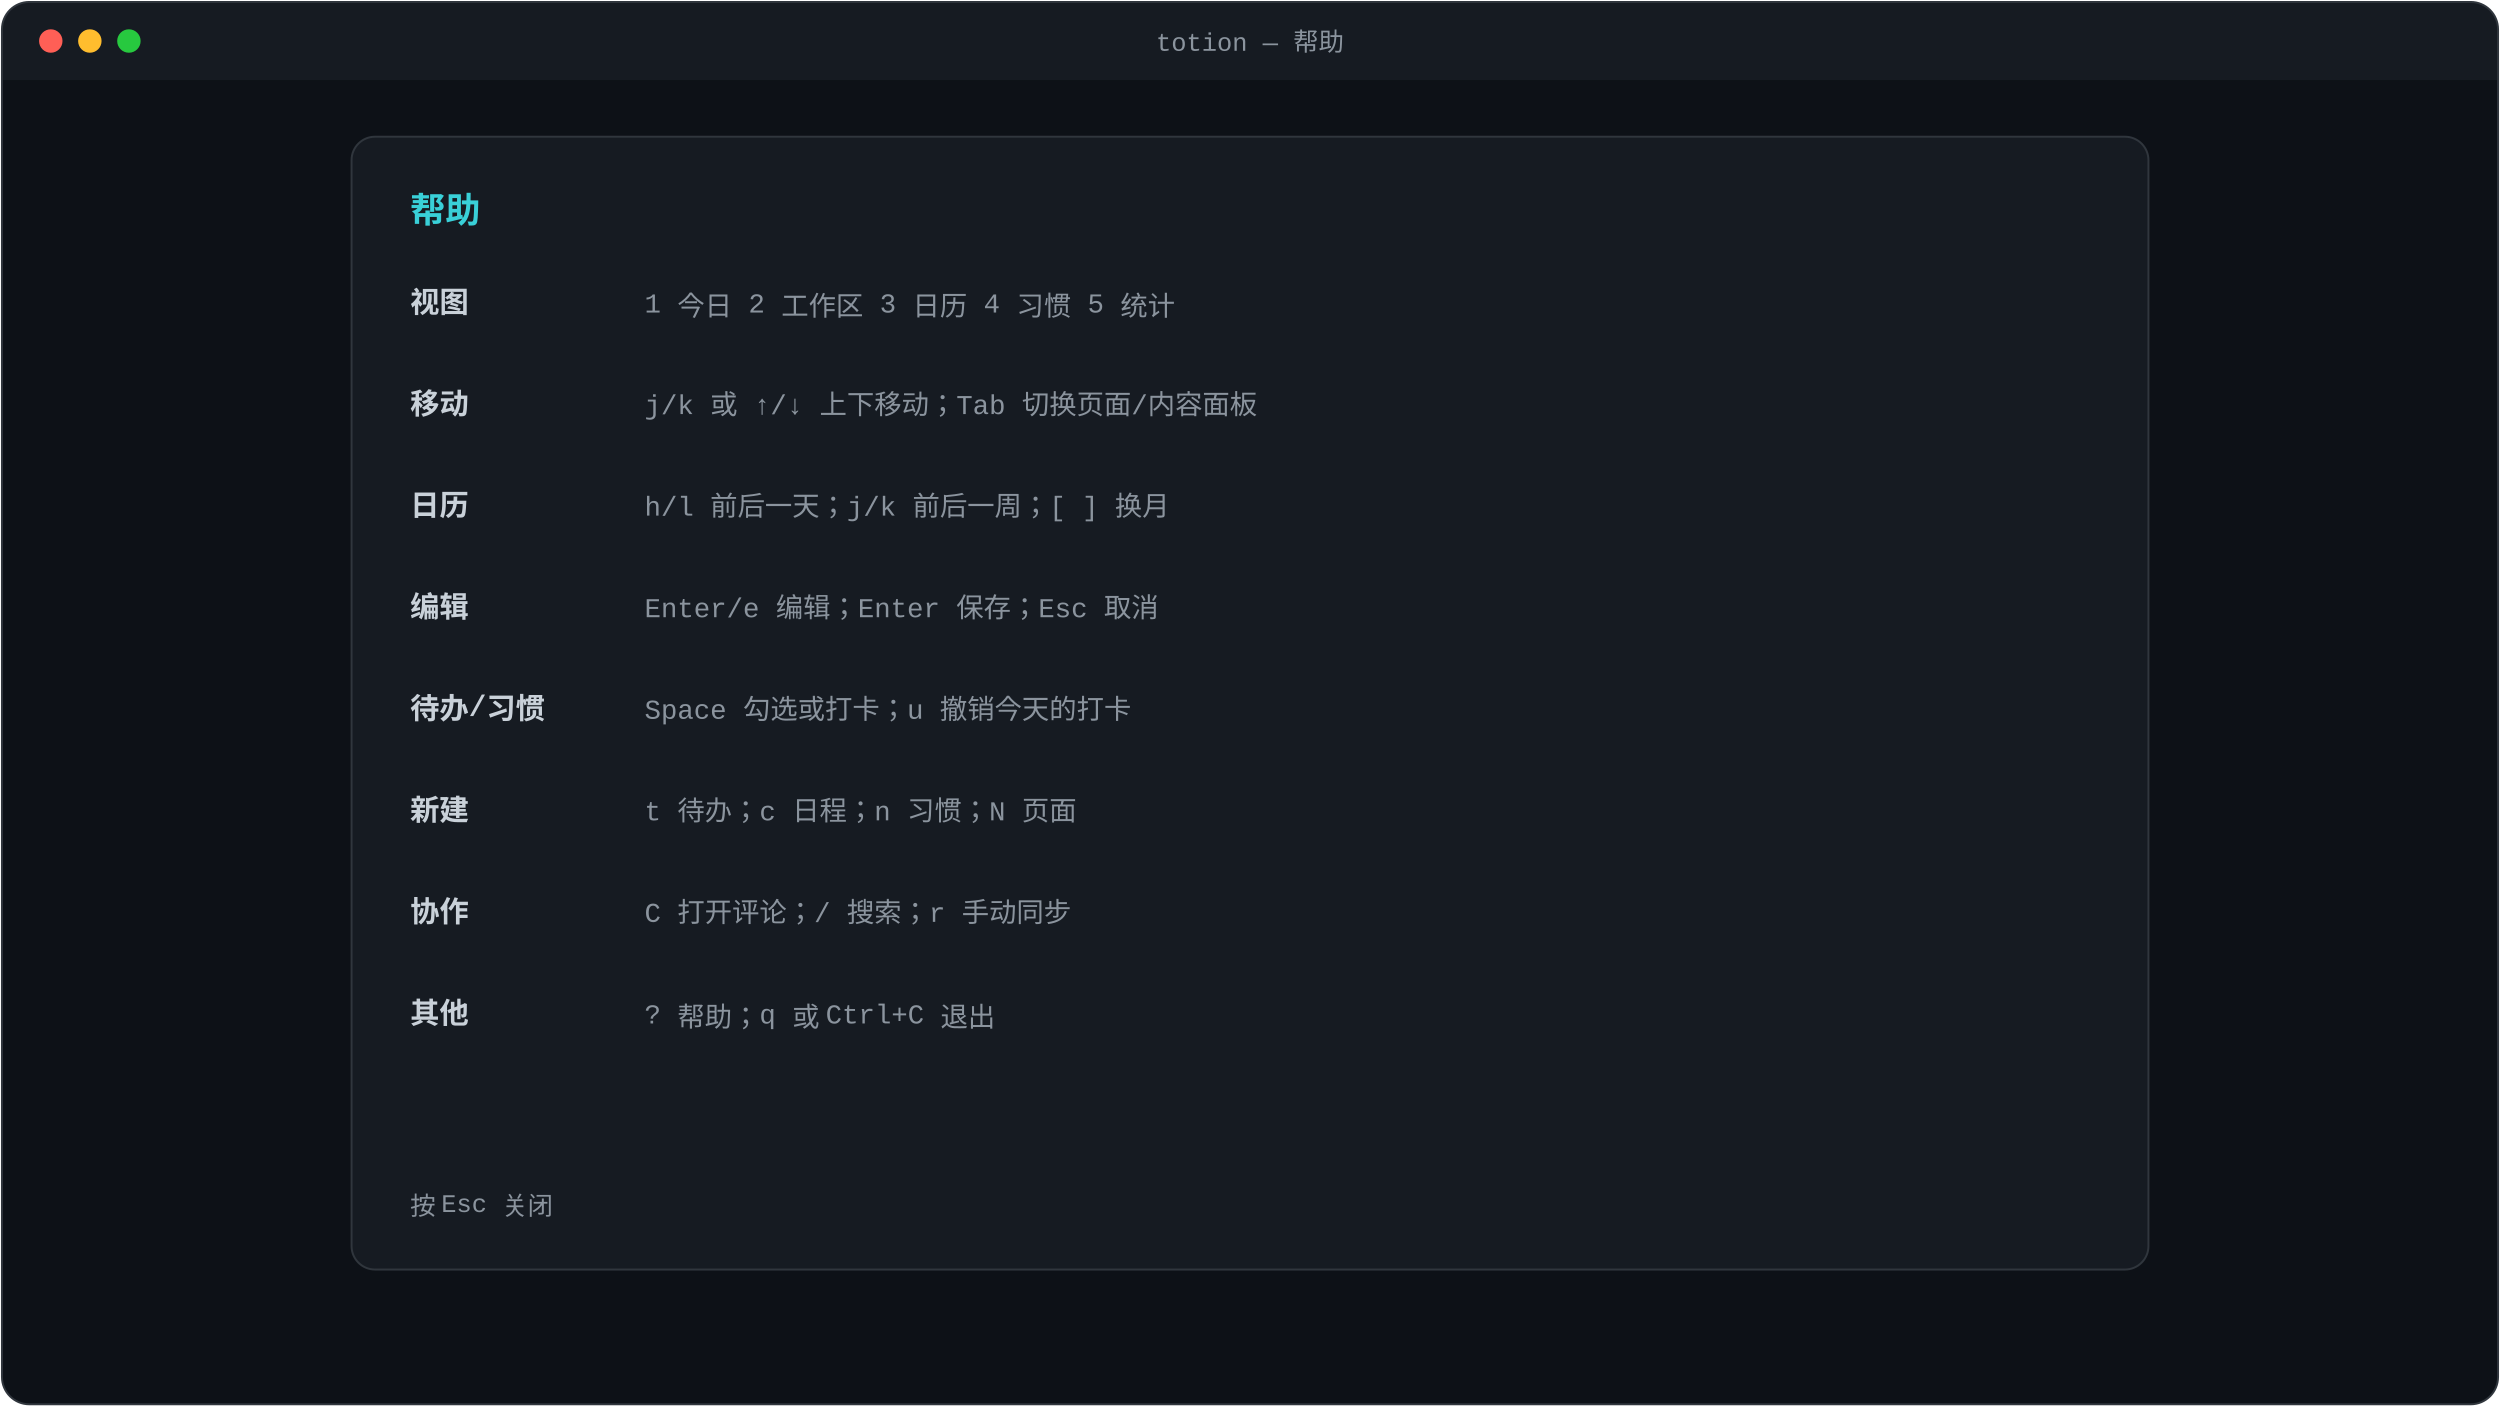
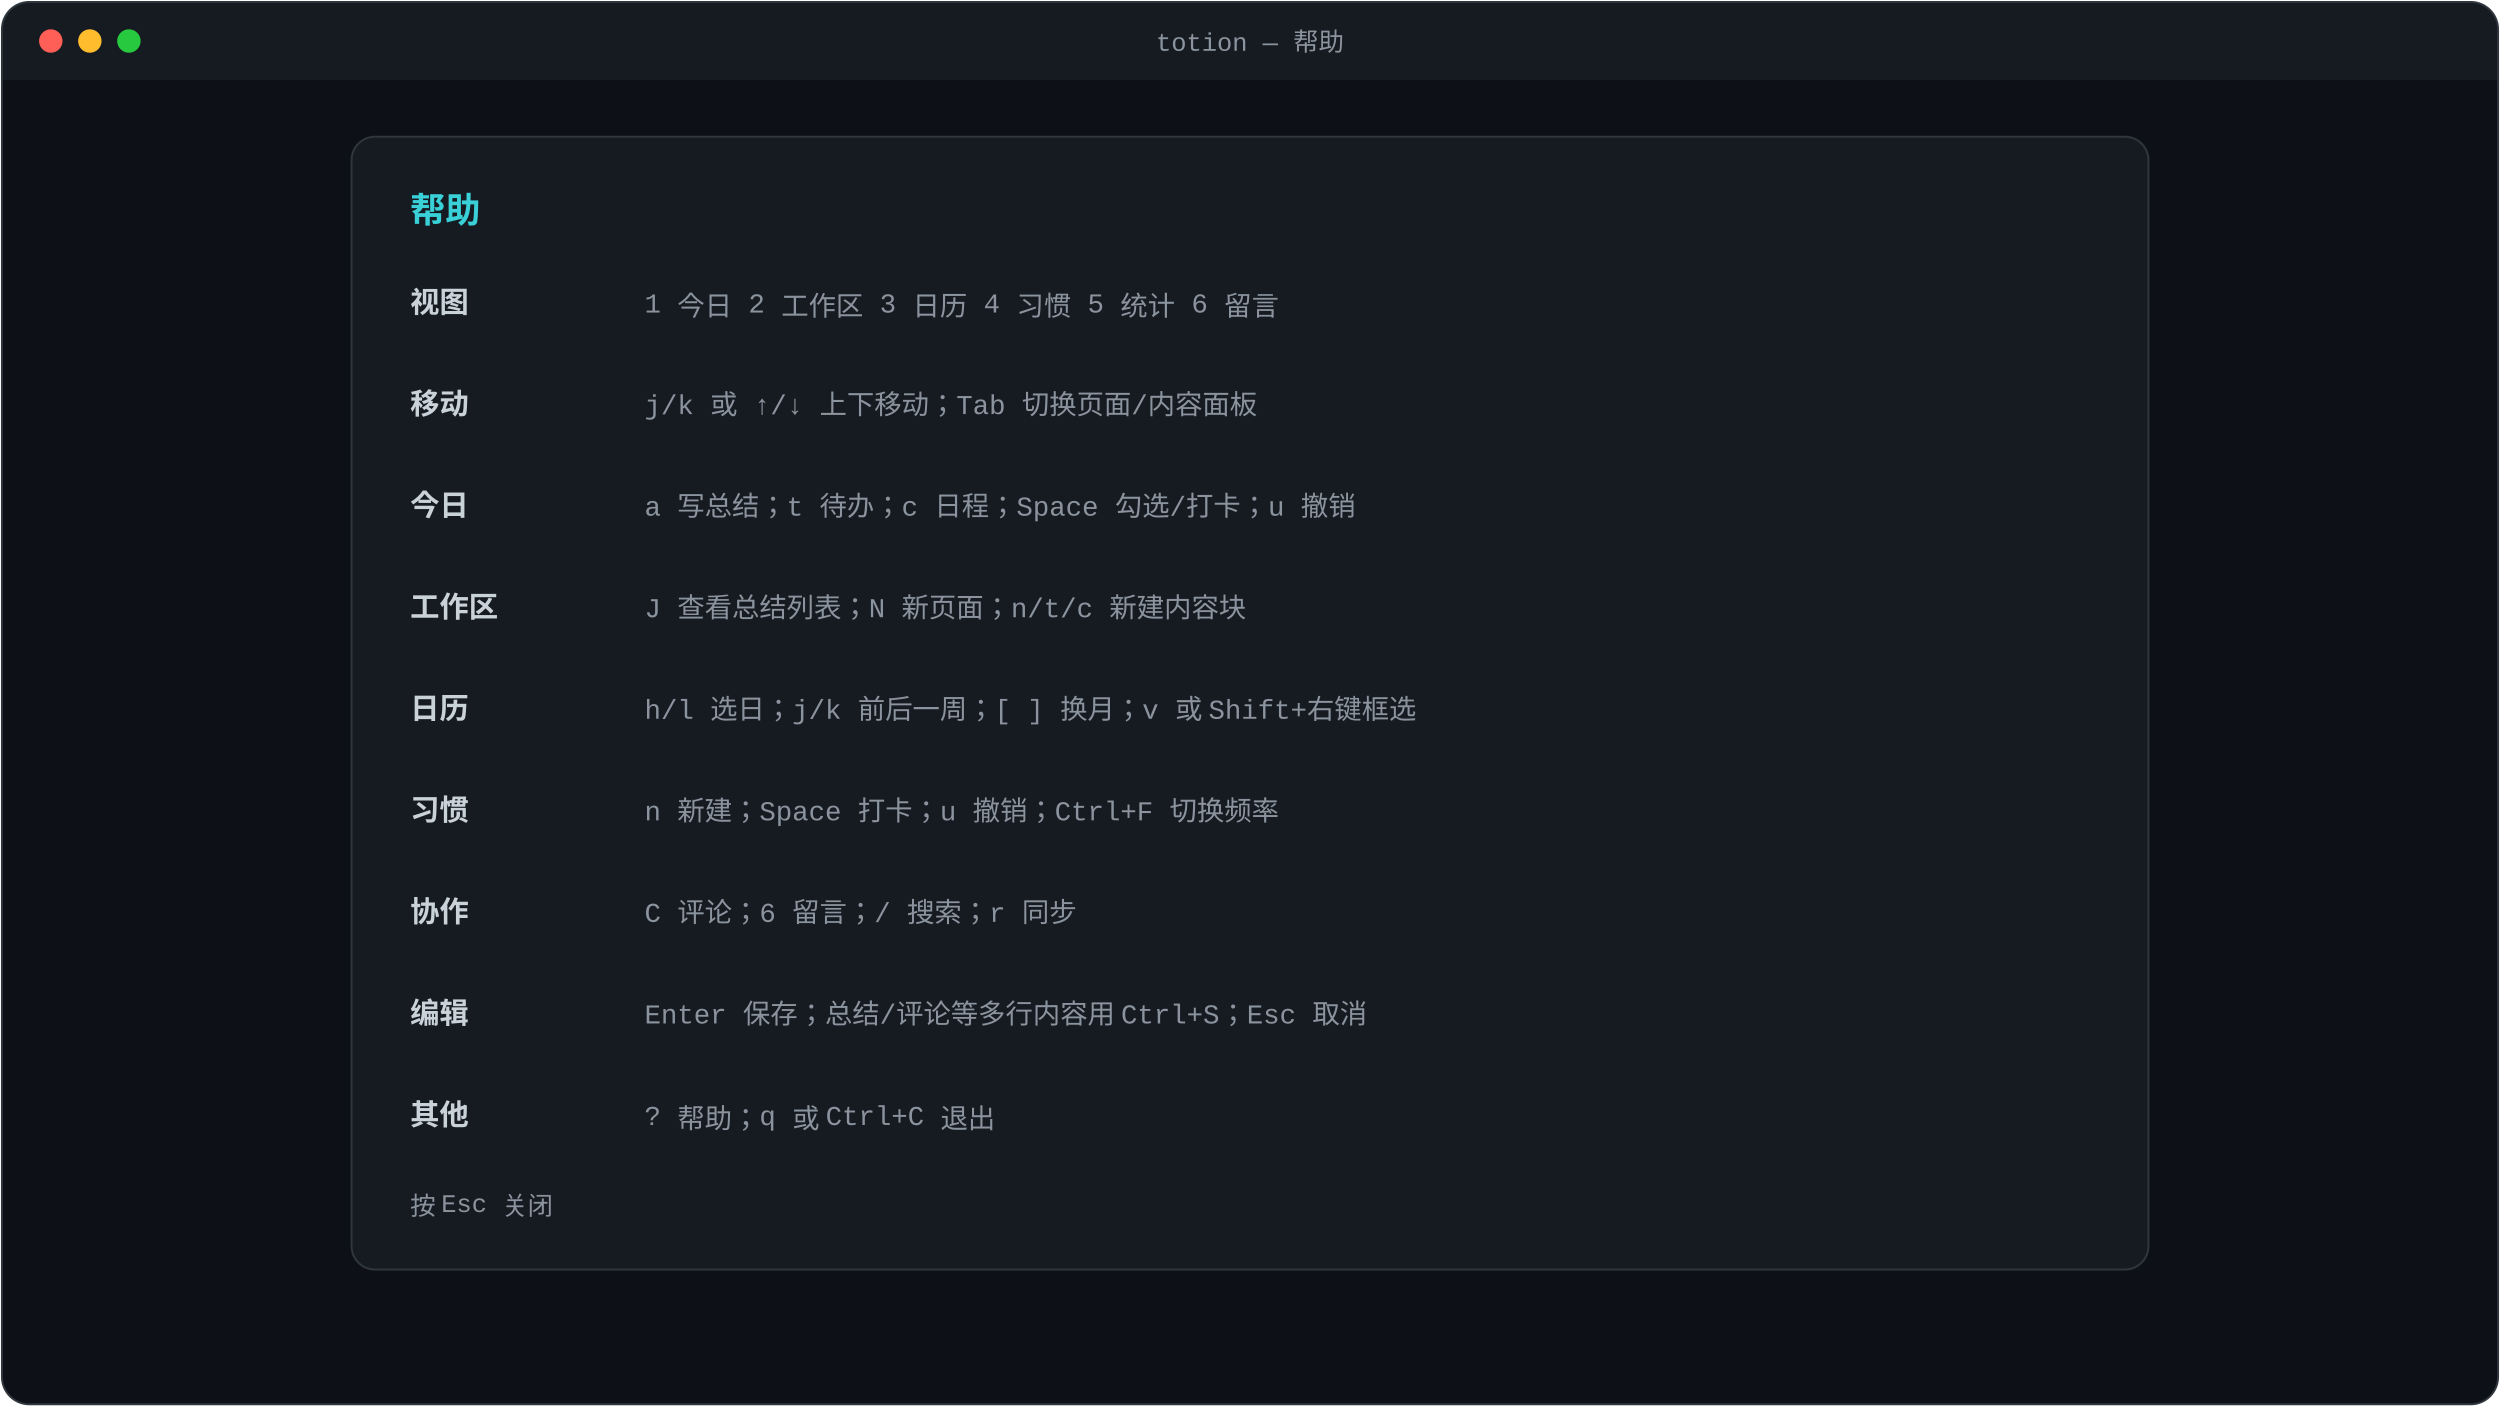
<svg xmlns="http://www.w3.org/2000/svg" width="1280" height="720" viewBox="0 0 1280 720">
  <defs>
    <clipPath id="win-clip">
      <rect x="1" y="1" width="1278" height="718" rx="14" />
    </clipPath>
  </defs>
  <g clip-path="url(#win-clip)">
    <rect x="1" y="1" width="1278" height="718" rx="0" fill="#0d1117" />
    <rect x="1" y="1" width="1278" height="40" rx="0" fill="#161b22" />
  </g>
  <rect x="1" y="1" width="1278" height="718" rx="14" fill="none" stroke="#30363d" />
  <circle cx="26" cy="21" r="6" fill="#ff5f56" />
  <circle cx="46" cy="21" r="6" fill="#ffbd2e" />
  <circle cx="66" cy="21" r="6" fill="#27c93f" />
  <text x="640.0" y="26" fill="#8b949e" font-family="'JetBrains Mono','Fira Code','SFMono-Regular',Consolas,'Liberation Mono',monospace" font-size="13" text-anchor="middle">totion — 帮助</text>
  <rect x="180" y="70" width="920" height="580" rx="12" fill="#161b22" stroke="#30363d" />
  <text x="210" y="114" font-weight="600" fill="#39d0d8" font-family="'JetBrains Mono','Fira Code','SFMono-Regular',Consolas,'Liberation Mono',monospace" font-size="18" text-anchor="start">帮助</text>
  <text x="210" y="160" font-weight="600" fill="#c9d1d9" font-family="'JetBrains Mono','Fira Code','SFMono-Regular',Consolas,'Liberation Mono',monospace" font-size="15" text-anchor="start">视图</text>
-   <text x="330" y="160" fill="#8b949e" font-family="'JetBrains Mono','Fira Code','SFMono-Regular',Consolas,'Liberation Mono',monospace" font-size="14" text-anchor="start">1 今日   2 工作区   3 日历   4 习惯   5 统计</text>
+   <text x="330" y="160" fill="#8b949e" font-family="'JetBrains Mono','Fira Code','SFMono-Regular',Consolas,'Liberation Mono',monospace" font-size="14" text-anchor="start">1 今日   2 工作区   3 日历   4 习惯   5 统计   6 留言</text>
  <text x="210" y="212" font-weight="600" fill="#c9d1d9" font-family="'JetBrains Mono','Fira Code','SFMono-Regular',Consolas,'Liberation Mono',monospace" font-size="15" text-anchor="start">移动</text>
  <text x="330" y="212" fill="#8b949e" font-family="'JetBrains Mono','Fira Code','SFMono-Regular',Consolas,'Liberation Mono',monospace" font-size="14" text-anchor="start">j/k 或 ↑/↓ 上下移动；Tab 切换页面/内容面板</text>
-   <text x="210" y="264" font-weight="600" fill="#c9d1d9" font-family="'JetBrains Mono','Fira Code','SFMono-Regular',Consolas,'Liberation Mono',monospace" font-size="15" text-anchor="start">日历</text>
-   <text x="330" y="264" fill="#8b949e" font-family="'JetBrains Mono','Fira Code','SFMono-Regular',Consolas,'Liberation Mono',monospace" font-size="14" text-anchor="start">h/l 前后一天；j/k 前后一周；[ ] 换月</text>
-   <text x="210" y="316" font-weight="600" fill="#c9d1d9" font-family="'JetBrains Mono','Fira Code','SFMono-Regular',Consolas,'Liberation Mono',monospace" font-size="15" text-anchor="start">编辑</text>
-   <text x="330" y="316" fill="#8b949e" font-family="'JetBrains Mono','Fira Code','SFMono-Regular',Consolas,'Liberation Mono',monospace" font-size="14" text-anchor="start">Enter/e 编辑；Enter 保存；Esc 取消</text>
-   <text x="210" y="368" font-weight="600" fill="#c9d1d9" font-family="'JetBrains Mono','Fira Code','SFMono-Regular',Consolas,'Liberation Mono',monospace" font-size="15" text-anchor="start">待办/习惯</text>
-   <text x="330" y="368" fill="#8b949e" font-family="'JetBrains Mono','Fira Code','SFMono-Regular',Consolas,'Liberation Mono',monospace" font-size="14" text-anchor="start">Space 勾选或打卡；u 撤销今天的打卡</text>
-   <text x="210" y="420" font-weight="600" fill="#c9d1d9" font-family="'JetBrains Mono','Fira Code','SFMono-Regular',Consolas,'Liberation Mono',monospace" font-size="15" text-anchor="start">新建</text>
-   <text x="330" y="420" fill="#8b949e" font-family="'JetBrains Mono','Fira Code','SFMono-Regular',Consolas,'Liberation Mono',monospace" font-size="14" text-anchor="start">t 待办；c 日程；n 习惯；N 页面</text>
+   <text x="210" y="264" font-weight="600" fill="#c9d1d9" font-family="'JetBrains Mono','Fira Code','SFMono-Regular',Consolas,'Liberation Mono',monospace" font-size="15" text-anchor="start">今日</text>
+   <text x="330" y="264" fill="#8b949e" font-family="'JetBrains Mono','Fira Code','SFMono-Regular',Consolas,'Liberation Mono',monospace" font-size="14" text-anchor="start">a 写总结；t 待办；c 日程；Space 勾选/打卡；u 撤销</text>
+   <text x="210" y="316" font-weight="600" fill="#c9d1d9" font-family="'JetBrains Mono','Fira Code','SFMono-Regular',Consolas,'Liberation Mono',monospace" font-size="15" text-anchor="start">工作区</text>
+   <text x="330" y="316" fill="#8b949e" font-family="'JetBrains Mono','Fira Code','SFMono-Regular',Consolas,'Liberation Mono',monospace" font-size="14" text-anchor="start">J 查看总结列表；N 新页面；n/t/c 新建内容块</text>
+   <text x="210" y="368" font-weight="600" fill="#c9d1d9" font-family="'JetBrains Mono','Fira Code','SFMono-Regular',Consolas,'Liberation Mono',monospace" font-size="15" text-anchor="start">日历</text>
+   <text x="330" y="368" fill="#8b949e" font-family="'JetBrains Mono','Fira Code','SFMono-Regular',Consolas,'Liberation Mono',monospace" font-size="14" text-anchor="start">h/l 选日；j/k 前后一周；[ ] 换月；v 或 Shift+右键框选</text>
+   <text x="210" y="420" font-weight="600" fill="#c9d1d9" font-family="'JetBrains Mono','Fira Code','SFMono-Regular',Consolas,'Liberation Mono',monospace" font-size="15" text-anchor="start">习惯</text>
+   <text x="330" y="420" fill="#8b949e" font-family="'JetBrains Mono','Fira Code','SFMono-Regular',Consolas,'Liberation Mono',monospace" font-size="14" text-anchor="start">n 新建；Space 打卡；u 撤销；Ctrl+F 切换频率</text>
  <text x="210" y="472" font-weight="600" fill="#c9d1d9" font-family="'JetBrains Mono','Fira Code','SFMono-Regular',Consolas,'Liberation Mono',monospace" font-size="15" text-anchor="start">协作</text>
-   <text x="330" y="472" fill="#8b949e" font-family="'JetBrains Mono','Fira Code','SFMono-Regular',Consolas,'Liberation Mono',monospace" font-size="14" text-anchor="start">C 打开评论；/ 搜索；r 手动同步</text>
-   <text x="210" y="524" font-weight="600" fill="#c9d1d9" font-family="'JetBrains Mono','Fira Code','SFMono-Regular',Consolas,'Liberation Mono',monospace" font-size="15" text-anchor="start">其他</text>
-   <text x="330" y="524" fill="#8b949e" font-family="'JetBrains Mono','Fira Code','SFMono-Regular',Consolas,'Liberation Mono',monospace" font-size="14" text-anchor="start">? 帮助；q 或 Ctrl+C 退出</text>
+   <text x="330" y="472" fill="#8b949e" font-family="'JetBrains Mono','Fira Code','SFMono-Regular',Consolas,'Liberation Mono',monospace" font-size="14" text-anchor="start">C 评论；6 留言；/ 搜索；r 同步</text>
+   <text x="210" y="524" font-weight="600" fill="#c9d1d9" font-family="'JetBrains Mono','Fira Code','SFMono-Regular',Consolas,'Liberation Mono',monospace" font-size="15" text-anchor="start">编辑</text>
+   <text x="330" y="524" fill="#8b949e" font-family="'JetBrains Mono','Fira Code','SFMono-Regular',Consolas,'Liberation Mono',monospace" font-size="14" text-anchor="start">Enter 保存；总结/评论等多行内容用 Ctrl+S；Esc 取消</text>
+   <text x="210" y="576" font-weight="600" fill="#c9d1d9" font-family="'JetBrains Mono','Fira Code','SFMono-Regular',Consolas,'Liberation Mono',monospace" font-size="15" text-anchor="start">其他</text>
+   <text x="330" y="576" fill="#8b949e" font-family="'JetBrains Mono','Fira Code','SFMono-Regular',Consolas,'Liberation Mono',monospace" font-size="14" text-anchor="start">? 帮助；q 或 Ctrl+C 退出</text>
  <text x="210" y="622" fill="#8b949e" font-family="'JetBrains Mono','Fira Code','SFMono-Regular',Consolas,'Liberation Mono',monospace" font-size="13" text-anchor="start">按 Esc 关闭</text>
</svg>
